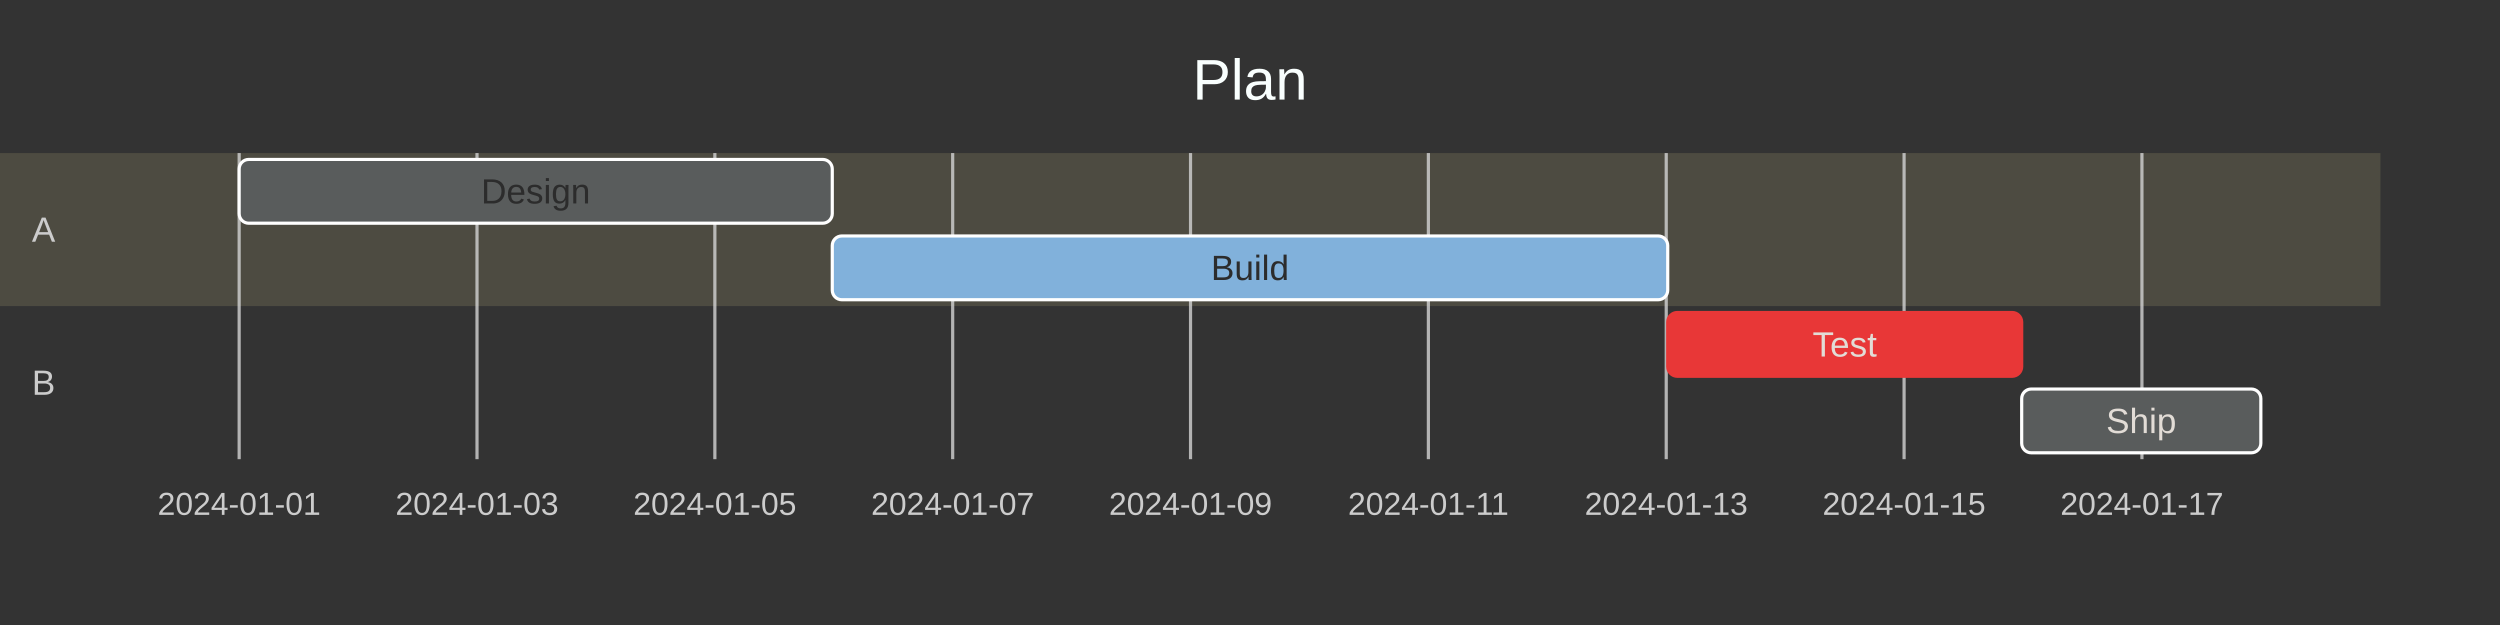
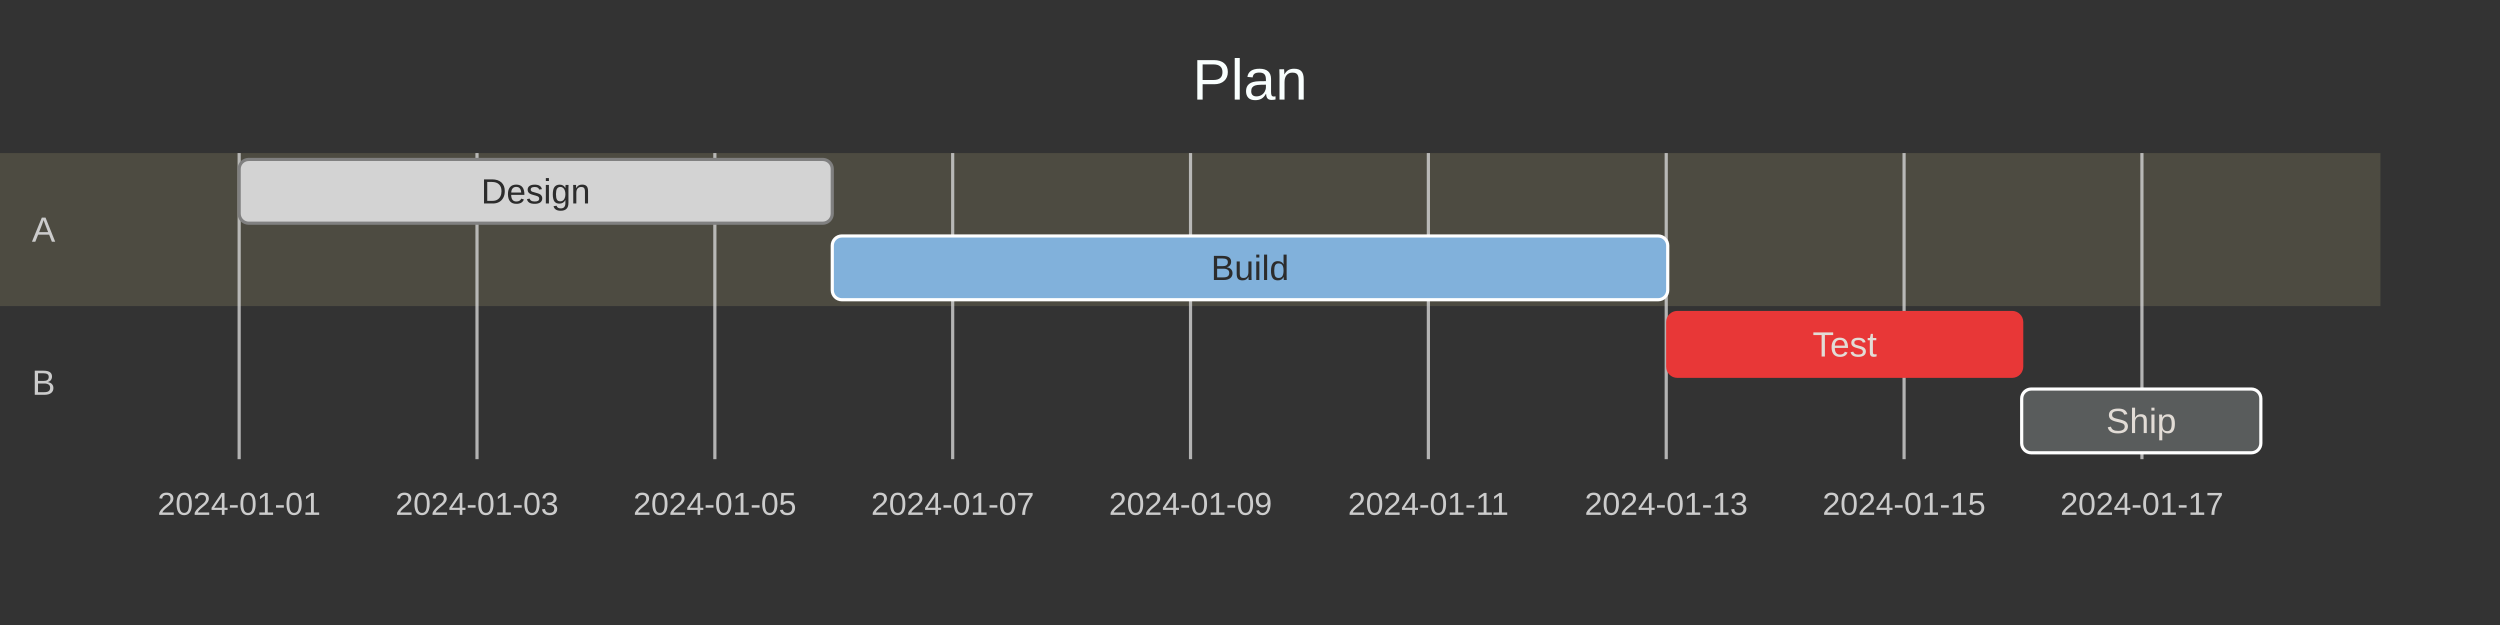
<svg xmlns="http://www.w3.org/2000/svg" id="mermaid" class="gantt" width="784" height="196" viewBox="0 0 784 196" role="graphics-document document" aria-roledescription="gantt">
-   <style>#mermaid{font-family:"trebuchet ms",verdana,arial,sans-serif;font-size:16px;fill:#333;}#mermaid .sec0,#mermaid .sec2{fill:#6666ff;opacity:0.2;}#mermaid .sec1,#mermaid .sec3{fill:#fff400;opacity:0.2;}#mermaid .stitle{font-size:11px;fill:#333;}#mermaid .grid{stroke:lightgrey;opacity:.8;stroke-width:1px;}#mermaid .tick{font-size:10px;fill:#000;}#mermaid .exr{fill:#eee;stroke:none;}#mermaid .task{fill:#8a90dd;stroke:#534fbc;}#mermaid .done{fill:#d3d3d3;stroke:grey;}#mermaid .active{fill:#bfc7ff;stroke:#534fbc;}#mermaid .crit{fill:#ff8888;stroke:#ff0000;}#mermaid .crit.done{fill:#d3d3d3;stroke:#ff0000;}#mermaid .crit.active{fill:#ff8888;stroke:#ff0000;}#mermaid .tin{fill:#fff;font-size:11px;}#mermaid .tout{fill:#000;font-size:11px;}#mermaid .done+.tin,#mermaid .tin.dk{fill:#000;}#mermaid .today{stroke:red;stroke-width:2px;fill:none;}#mermaid .vert{stroke:navy;stroke-width:4px;}#mermaid .vtx{fill:navy;font-size:11px;}#mermaid .today{stroke:red;stroke-width:2px;}#mermaid .ttl{font-size:18px;}#mermaid{fill:#ccc;}#mermaid .task{fill:hsl(180, 1.587%, 35.353%);}#mermaid .task{stroke:#ffffff;}#mermaid .active{fill:#81B1DB;}#mermaid .active{stroke:#ffffff;}#mermaid .crit{fill:#E83737;}#mermaid .crit{stroke:#E83737;}#mermaid .sec0,#mermaid .sec2{fill:hsl(52.941, 28.814%, 58.431%);}#mermaid .sec1,#mermaid .sec3{fill:#333;}#mermaid .tin{fill:hsl(28.571, 17.355%, 86.275%);}#mermaid .tout{fill:lightgrey;}#mermaid .done+.tin,#mermaid .tin.dk{fill:#2c2c2c;}#mermaid .exr{fill:hsl(52.941, 28.814%, 48.431%);}#mermaid .today{stroke:#DB5757;}#mermaid .tick,#mermaid .stitle{fill:#ccc;}#mermaid .ttl{fill:#F9FFFE;}</style>
+   <style>#mermaid{font-family:"trebuchet ms",verdana,arial,sans-serif;font-size:16px;fill:#333;}#mermaid .sec0,#mermaid .sec2{fill:#6666ff;opacity:0.2;}#mermaid .sec1,#mermaid .sec3{fill:#fff400;opacity:0.2;}#mermaid .stitle{font-size:11px;fill:#333;}#mermaid .grid{stroke:lightgrey;opacity:.8;stroke-width:1px;}#mermaid .tick{font-size:10px;fill:#000;}#mermaid .exr{fill:#eee;stroke:none;}#mermaid .task{fill:#8a90dd;stroke:#534fbc;}#mermaid .task.active{fill:#bfc7ff;stroke:#534fbc;}#mermaid .task.done{fill:#d3d3d3;stroke:grey;}#mermaid .task.crit{fill:red;stroke:#ff8888;}#mermaid .task.crit.active{fill:#bfc7ff;stroke:#ff8888;}#mermaid .task.crit.done{fill:#d3d3d3;stroke:#ff8888;}#mermaid .tin{fill:#fff;font-size:11px;}#mermaid .tout{fill:#000;font-size:11px;}#mermaid .done+.tin,#mermaid .tin.dk{fill:#000;}#mermaid .today{stroke:red;stroke-width:2px;fill:none;}#mermaid .vert{stroke:navy;stroke-width:4px;}#mermaid .vtx{fill:navy;font-size:11px;}#mermaid .ttl{font-size:18px;}#mermaid{fill:#ccc;}#mermaid .task{fill:hsl(180, 1.587%, 35.353%);}#mermaid .task{stroke:#ffffff;}#mermaid .task.active,#mermaid .task.crit.active{fill:#81B1DB;}#mermaid .task.active{stroke:#ffffff;}#mermaid .task.crit{fill:#E83737;}#mermaid .task.crit,#mermaid .task.crit.active,#mermaid .task.crit.done{stroke:#E83737;}#mermaid .vert{stroke:#00BFFF;}#mermaid .vtx{fill:#00BFFF;}#mermaid .sec0,#mermaid .sec2{fill:hsl(52.941, 28.814%, 58.431%);}#mermaid .sec1,#mermaid .sec3{fill:#333;}#mermaid .tin{fill:hsl(28.571, 17.355%, 86.275%);}#mermaid .tout{fill:lightgrey;}#mermaid .done+.tin,#mermaid .tin.dk{fill:#2c2c2c;}#mermaid .exr{fill:hsl(52.941, 28.814%, 48.431%);}#mermaid .today{stroke:#DB5757;}#mermaid .tick,#mermaid .stitle{fill:#ccc;}#mermaid .ttl{fill:#F9FFFE;}</style>
  <rect x="0" y="0" width="784" height="196" fill="#333" />
  <rect class="sec0" x="0" y="48" width="746.5" height="48" />
  <text class="stitle" x="10" y="72" text-anchor="start" dominant-baseline="central">A</text>
  <rect class="sec1" x="0" y="96" width="746.5" height="48" />
  <text class="stitle" x="10" y="120" text-anchor="start" dominant-baseline="central">B</text>
  <line class="grid" x1="75" y1="48" x2="75" y2="144" />
  <text class="tick" x="75" y="158" text-anchor="middle" dominant-baseline="central">2024-01-01</text>
  <line class="grid" x1="149.59" y1="48" x2="149.59" y2="144" />
  <text class="tick" x="149.59" y="158" text-anchor="middle" dominant-baseline="central">2024-01-03</text>
  <line class="grid" x1="224.18" y1="48" x2="224.18" y2="144" />
  <text class="tick" x="224.18" y="158" text-anchor="middle" dominant-baseline="central">2024-01-05</text>
  <line class="grid" x1="298.76" y1="48" x2="298.76" y2="144" />
  <text class="tick" x="298.76" y="158" text-anchor="middle" dominant-baseline="central">2024-01-07</text>
  <line class="grid" x1="373.35" y1="48" x2="373.35" y2="144" />
  <text class="tick" x="373.35" y="158" text-anchor="middle" dominant-baseline="central">2024-01-09</text>
  <line class="grid" x1="447.94" y1="48" x2="447.94" y2="144" />
  <text class="tick" x="447.94" y="158" text-anchor="middle" dominant-baseline="central">2024-01-11</text>
  <line class="grid" x1="522.53" y1="48" x2="522.53" y2="144" />
  <text class="tick" x="522.53" y="158" text-anchor="middle" dominant-baseline="central">2024-01-13</text>
  <line class="grid" x1="597.12" y1="48" x2="597.12" y2="144" />
  <text class="tick" x="597.12" y="158" text-anchor="middle" dominant-baseline="central">2024-01-15</text>
  <line class="grid" x1="671.71" y1="48" x2="671.71" y2="144" />
  <text class="tick" x="671.71" y="158" text-anchor="middle" dominant-baseline="central">2024-01-17</text>
  <rect class="task done" x="75" y="50" width="186" height="20" rx="3" />
  <text class="tin dk" x="168" y="60" text-anchor="middle" dominant-baseline="central">Design</text>
  <rect class="task active" x="261" y="74" width="262" height="20" rx="3" />
  <text class="tin dk" x="392" y="84" text-anchor="middle" dominant-baseline="central">Build</text>
  <rect class="task crit" x="523" y="98" width="111" height="20" rx="3" />
  <text class="tin" x="578.5" y="108" text-anchor="middle" dominant-baseline="central">Test</text>
  <rect class="task" x="634" y="122" width="75" height="20" rx="3" />
  <text class="tin" x="671.5" y="132" text-anchor="middle" dominant-baseline="central">Ship</text>
  <text class="ttl" x="392" y="25" text-anchor="middle" dominant-baseline="central">Plan</text>
</svg>
